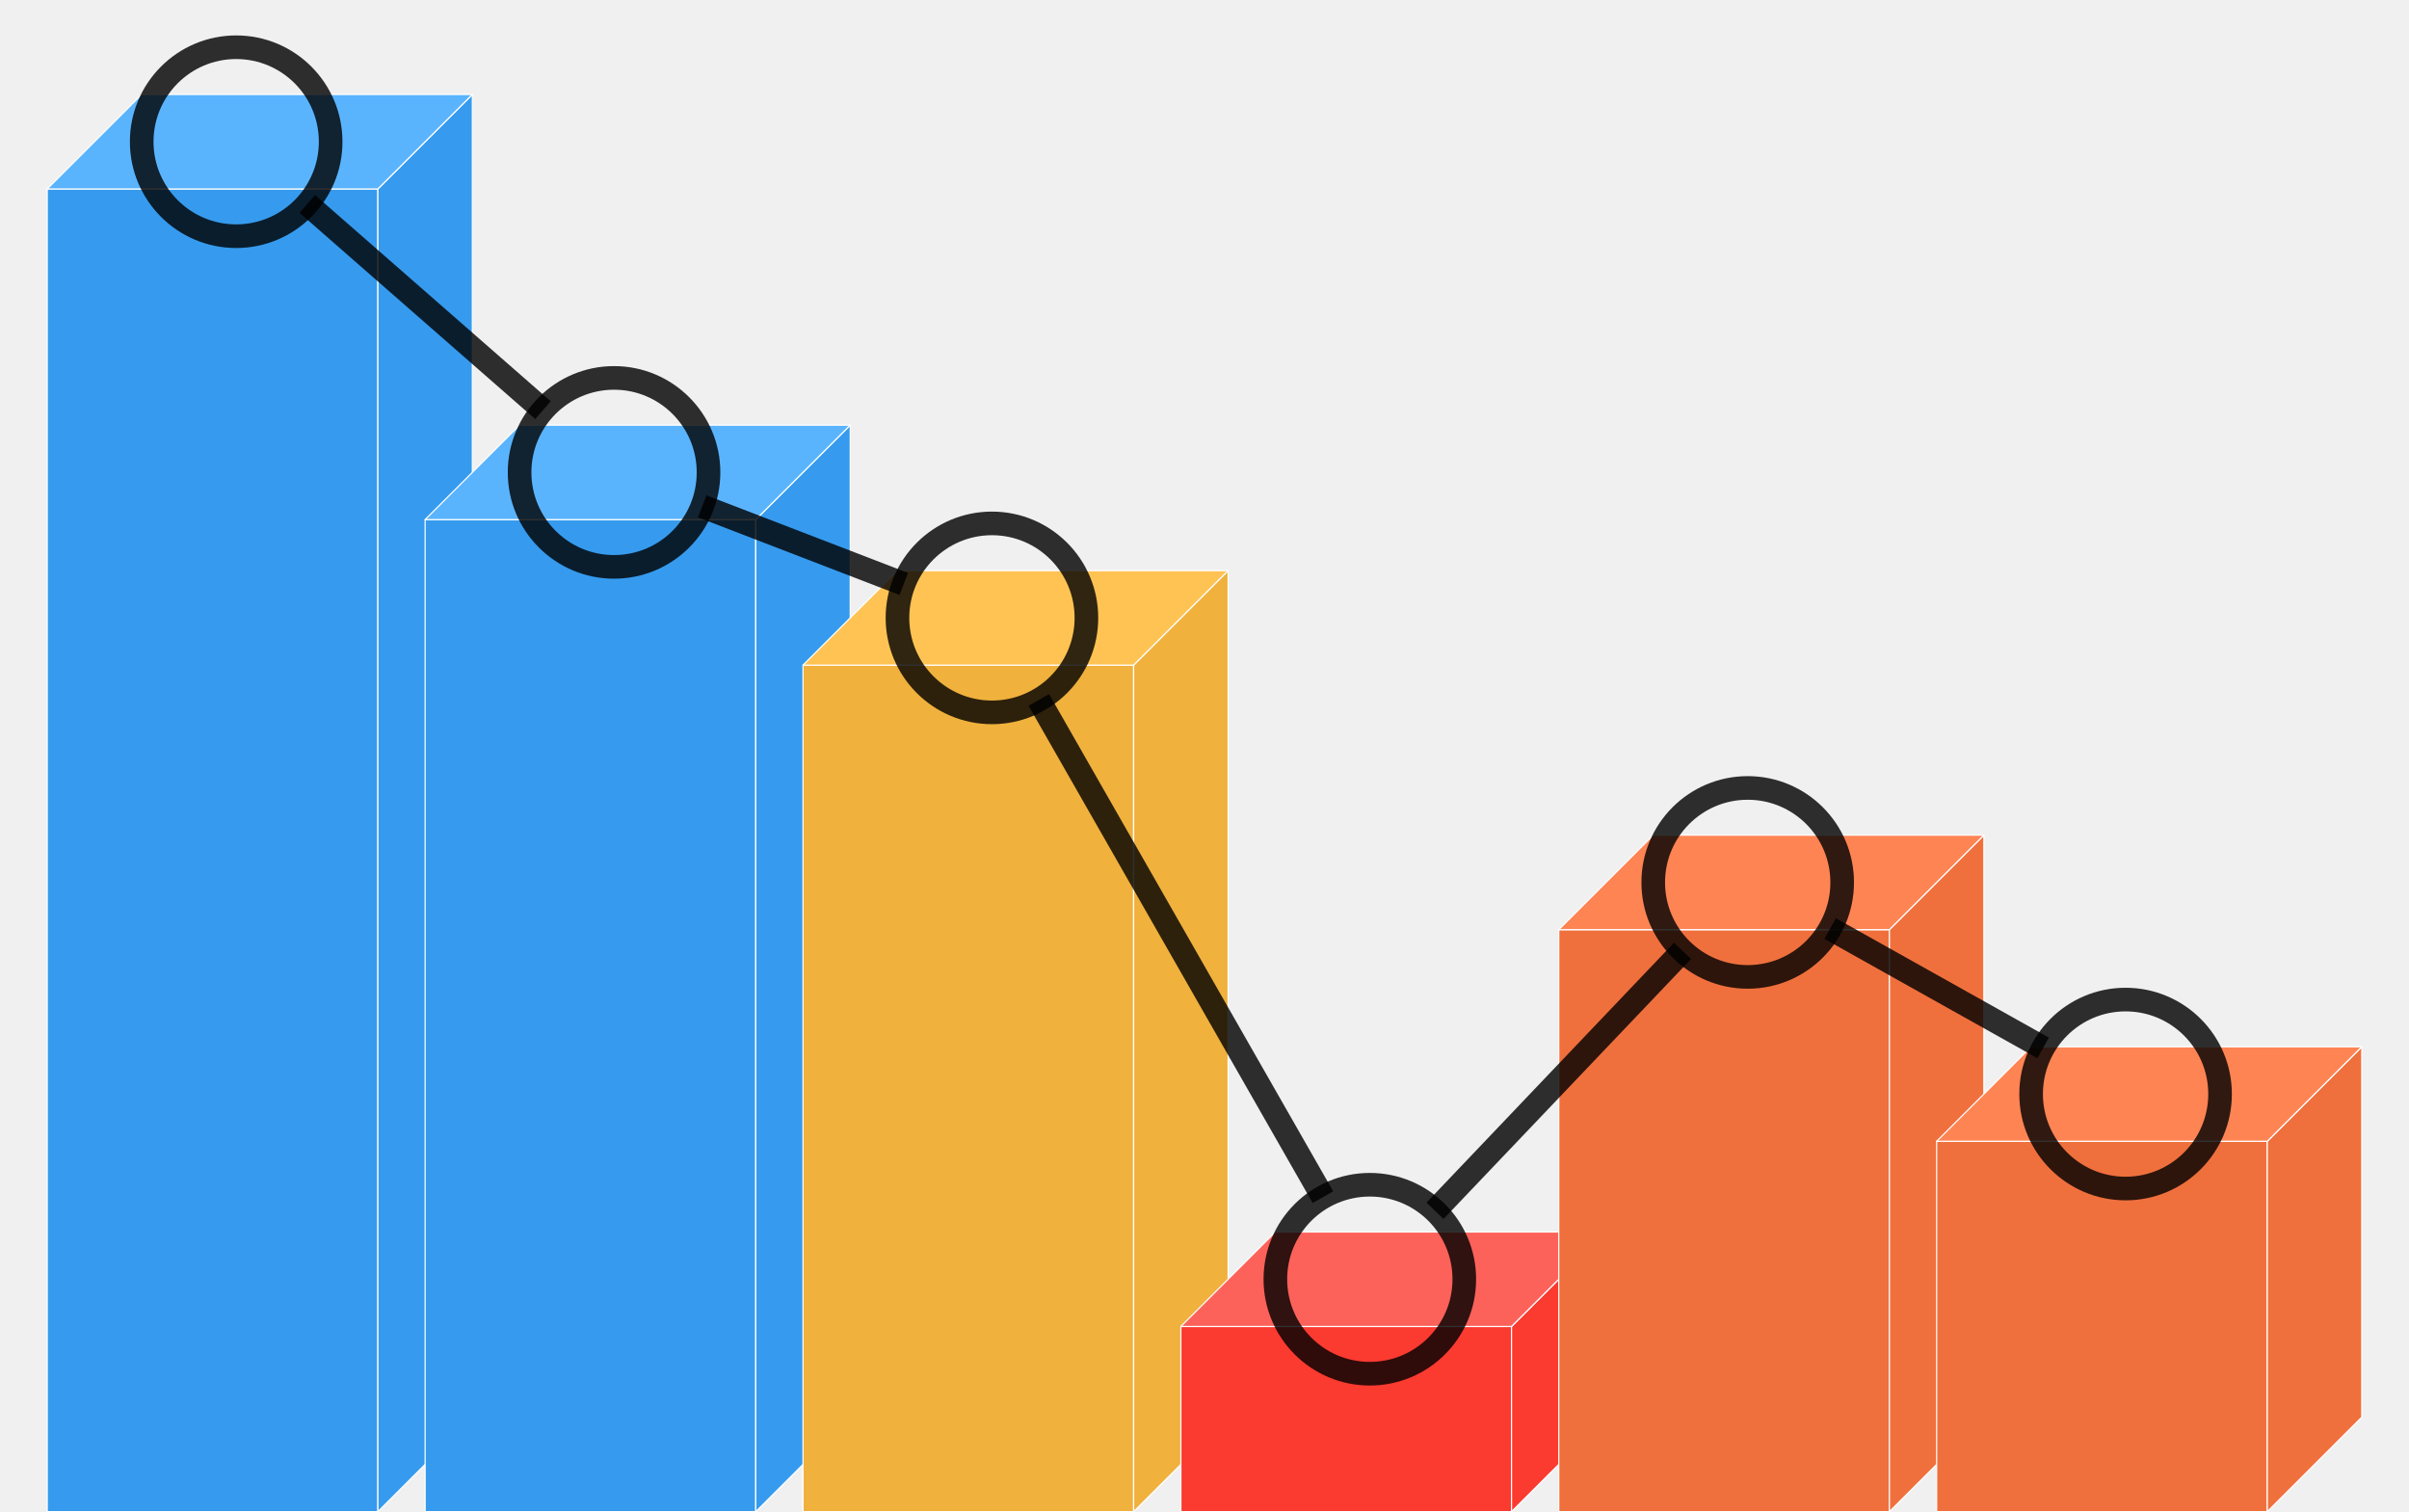
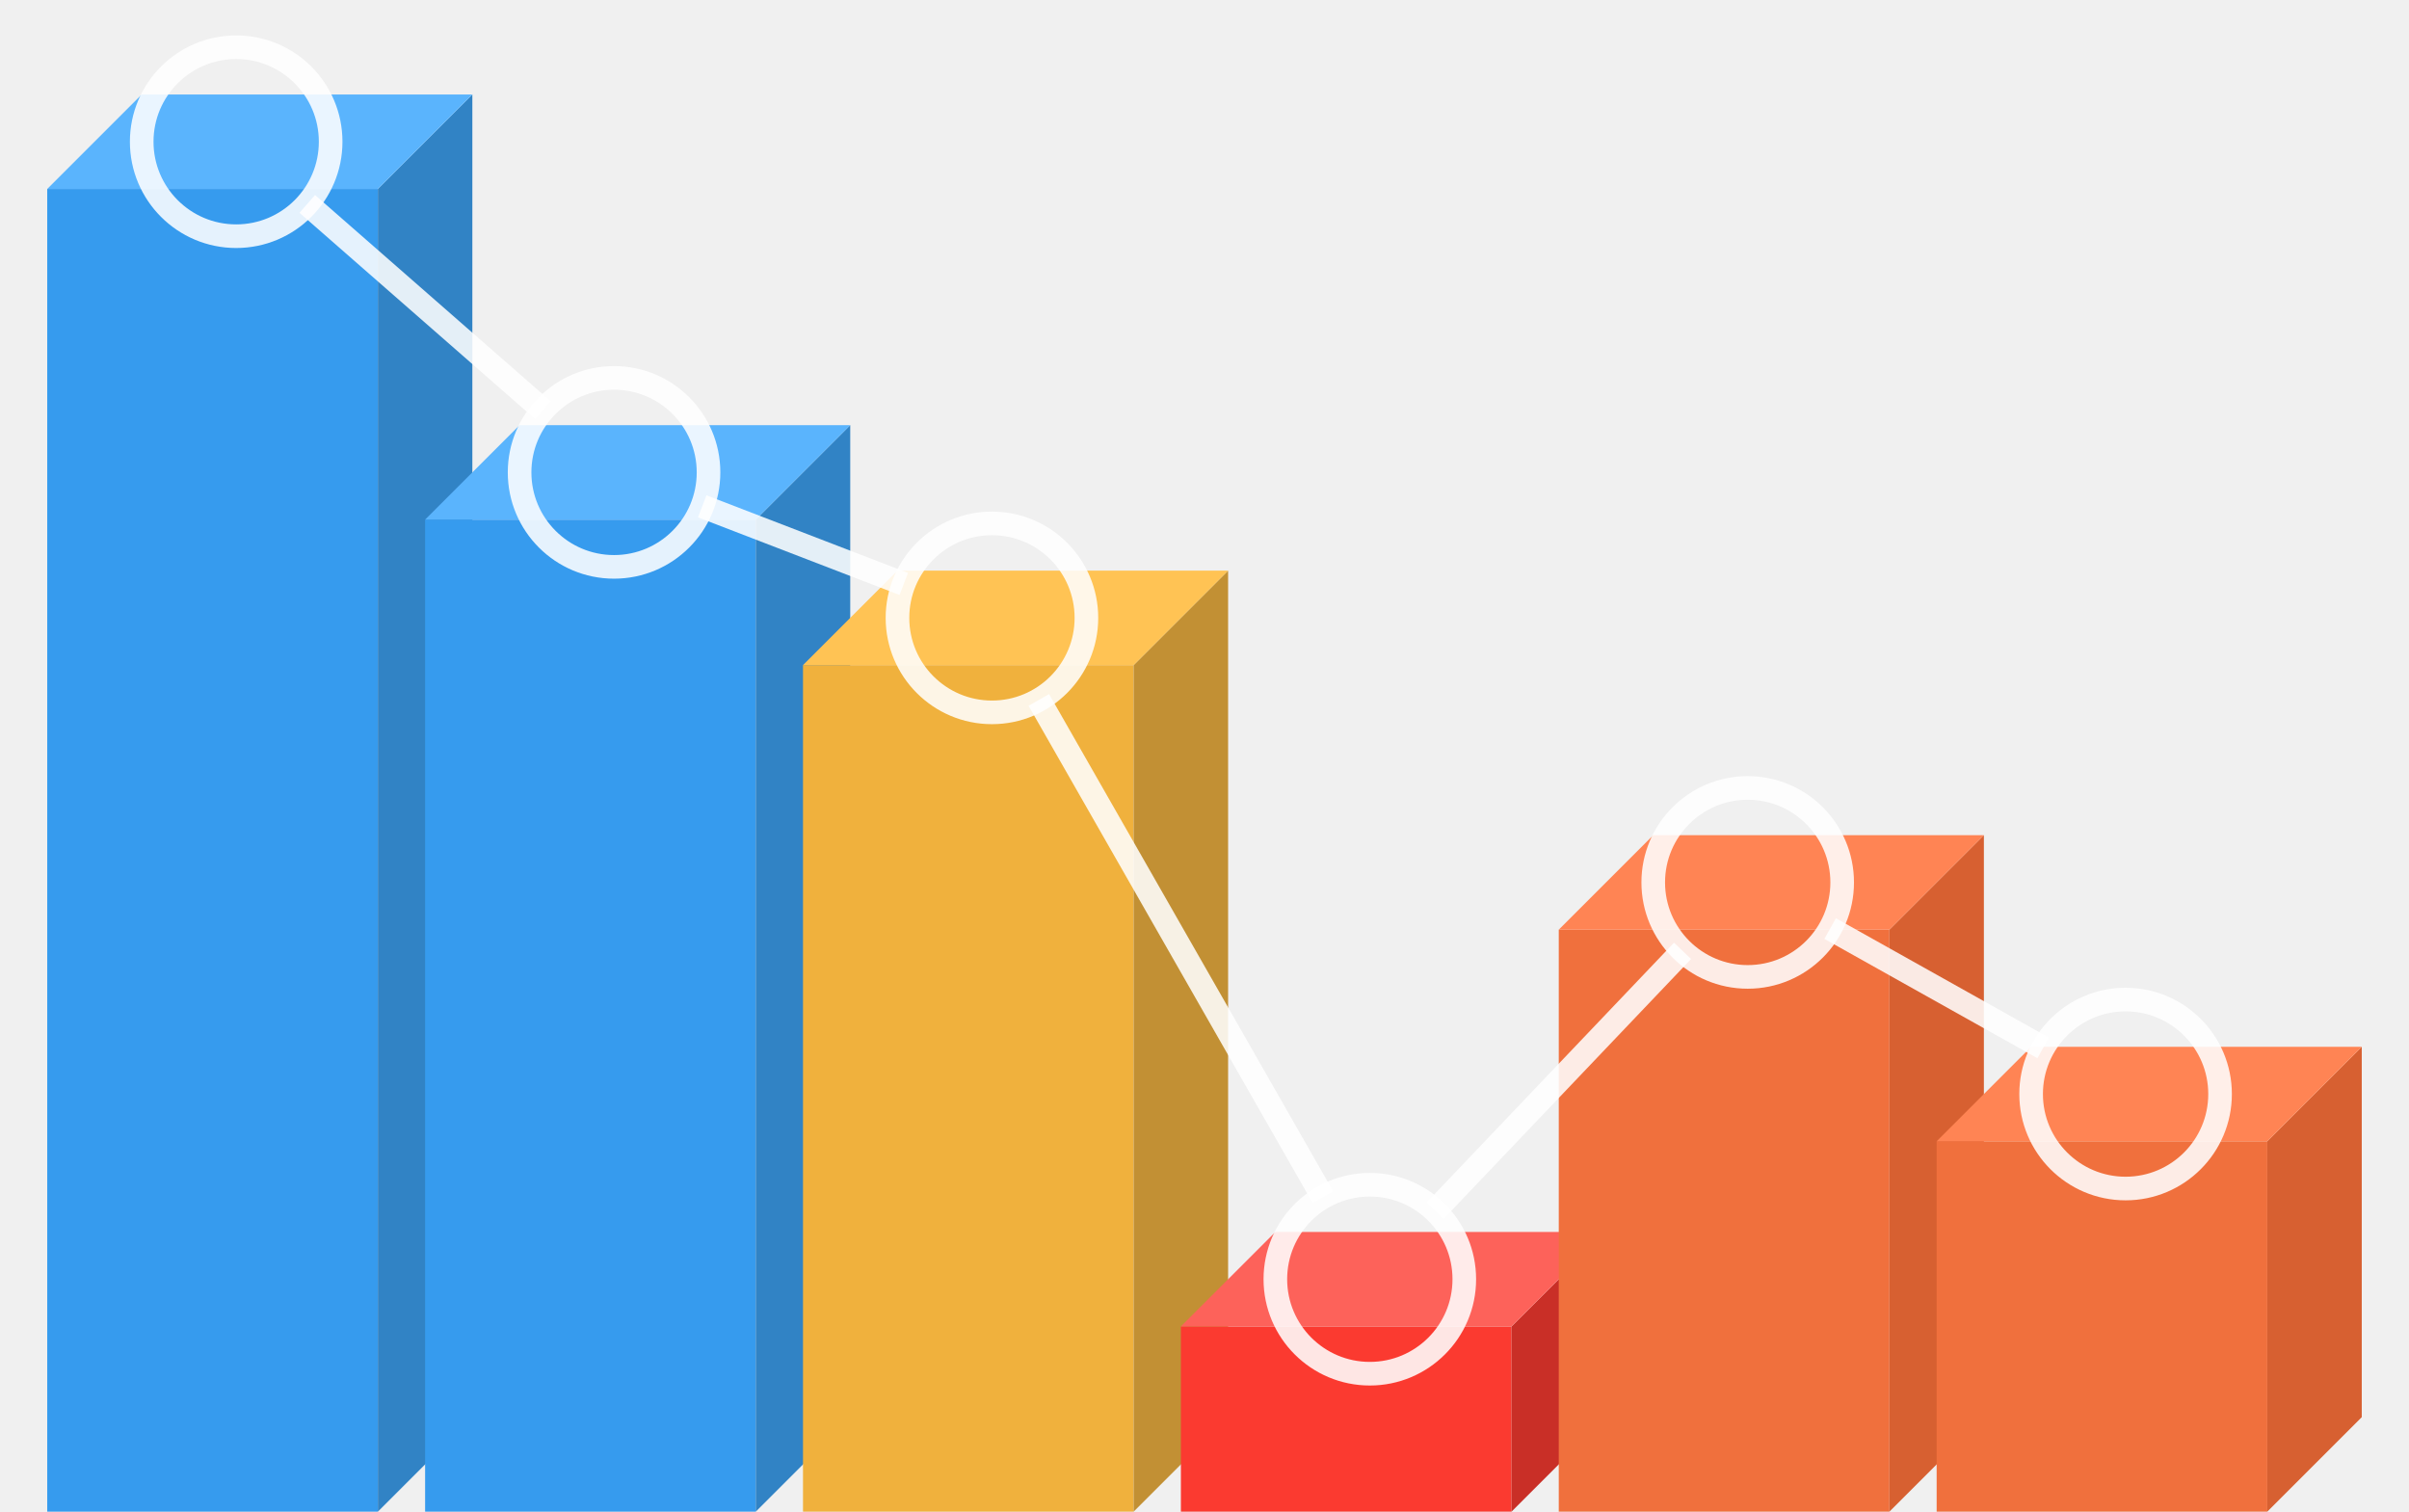
<svg xmlns="http://www.w3.org/2000/svg" width="443" x="0px" y="0px" viewBox="0 0 102 64">
  <style>
-     polygon,
-     rect {
-         stroke-miterlimit: 10;
-         stroke-linecap: round;
-         stroke-linejoin: round;
-         stroke: #fff;
-         stroke-width: .05;
-     }
-     line,
-     circle {
+     .line {
        fill: none;
-         stroke: #000000cf;
+         stroke: #ffffffde;
        stroke-miterlimit: 10;
        stroke-width: 1;
    }
-     .top.blue { fill: #369bee; }
-     .side.blue { fill: #369bee; }
-     .front.blue { fill: #5ab4fd; }
-     .top.orange { fill: #f0703d; }
-     .side.orange { fill: #f0703d; }
-     .front.orange { fill: #ff8454; }
-     .top.red { fill: #fb3a30; }
-     .side.red { fill: #fb3a30; }
-     .front.red { fill: #fd625a; }
-     .top.yellow { fill: #f0b13d; }
-     .side.yellow { fill: #f0b13d; }
-     .front.yellow { fill: #ffc354; }
+ 
+     .front.blue { fill: #369bee; }
+     .side.blue { fill: #3183c5; }
+     .top.blue { fill: #5ab4fd; }
+ 
+     .front.orange { fill: #f0703d; }
+     .side.orange { fill: #d76031; }
+     .top.orange { fill: #ff8454; }
+ 
+     .front.red { fill: #fb3a30; }
+     .side.red { fill: #c92f27; }
+     .top.red { fill: #fd625a; }
+ 
+     .front.yellow { fill: #f0b13d; }
+     .side.yellow { fill: #c29034; }
+     .top.yellow { fill: #ffc354; }
</style>
-   <rect class="top blue" x="2" y="8" width="14" height="56" />
+   <rect class="front blue" x="2" y="8" width="14" height="56" />
  <polygon class="side blue" points="16,8 20,4 20,60 16,64" />
-   <polygon class="front blue" points="2,8 6,4 20,4 16,8" />
-   <rect class="top blue" x="18" y="22" width="14" height="42" />
+   <polygon class="top blue" points="2,8 6,4 20,4 16,8" />
+   <rect class="front blue" x="18" y="22" width="14" height="42" />
  <polygon class="side blue" points="32,22 36,18 36,60 32,64" />
-   <polygon class="front blue" points="18,22 22,18 36,18 32,22" />
-   <rect class="top yellow" x="34" y="28.16" width="14" height="35.84" />
+   <polygon class="top blue" points="18,22 22,18 36,18 32,22" />
+   <rect class="front yellow" x="34" y="28.16" width="14" height="35.84" />
  <polygon class="side yellow" points="48,28.16 52,24.16 52,60 48,64" />
-   <polygon class="front yellow" points="34,28.16 38,24.16 52,24.16 48,28.16" />
-   <rect class="top red" x="50" y="56.16" width="14" height="7.84" />
+   <polygon class="top yellow" points="34,28.16 38,24.16 52,24.16 48,28.16" />
+   <rect class="front red" x="50" y="56.16" width="14" height="7.84" />
  <polygon class="side red" points="64,56.16 68,52.16 68,60 64,64" />
-   <polygon class="front red" points="50,56.16 54,52.16 68,52.16 64,56.16" />
-   <rect class="top orange" x="66" y="39.36" width="14" height="24.64" />
+   <polygon class="top red" points="50,56.16 54,52.16 68,52.16 64,56.16" />
+   <rect class="front orange" x="66" y="39.36" width="14" height="24.64" />
  <polygon class="side orange" points="80,39.36 84,35.36 84,60 80,64" />
-   <polygon class="front orange" points="66,39.36 70,35.36 84,35.36 80,39.36" />
-   <rect class="top orange" x="82" y="48.32" width="14" height="15.68" />
+   <polygon class="top orange" points="66,39.36 70,35.36 84,35.36 80,39.36" />
+   <rect class="front orange" x="82" y="48.32" width="14" height="15.68" />
  <polygon class="side orange" points="96,48.32 100,44.32 100,60 96,64" />
-   <polygon class="front orange" points="82,48.32 86,44.32 100,44.32 96,48.32" />
+   <polygon class="top orange" points="82,48.32 86,44.32 100,44.32 96,48.32" />
  <circle class="line blue" cx="10" cy="6" r="4" />undefined<circle class="line blue" cx="26" cy="20" r="4" />
  <line class="line blue" x1="22.99" y1="17.366" x2="13.01" y2="8.634" />
  <circle class="line yellow" cx="42" cy="26.16" r="4" />
  <line class="line yellow" x1="38.267" y1="24.723" x2="29.733" y2="21.437" />
  <circle class="line red" cx="58" cy="54.16" r="4" />
  <line class="line red" x1="56.015" y1="50.687" x2="43.985" y2="29.633" />
  <circle class="line orange" cx="74" cy="37.36" r="4" />
  <line class="line orange" x1="71.241" y1="40.257" x2="60.759" y2="51.263" />
  <circle class="line orange" cx="90" cy="46.32" r="4" />
  <line class="line orange" x1="86.51" y1="44.366" x2="77.49" y2="39.314" />
</svg>
